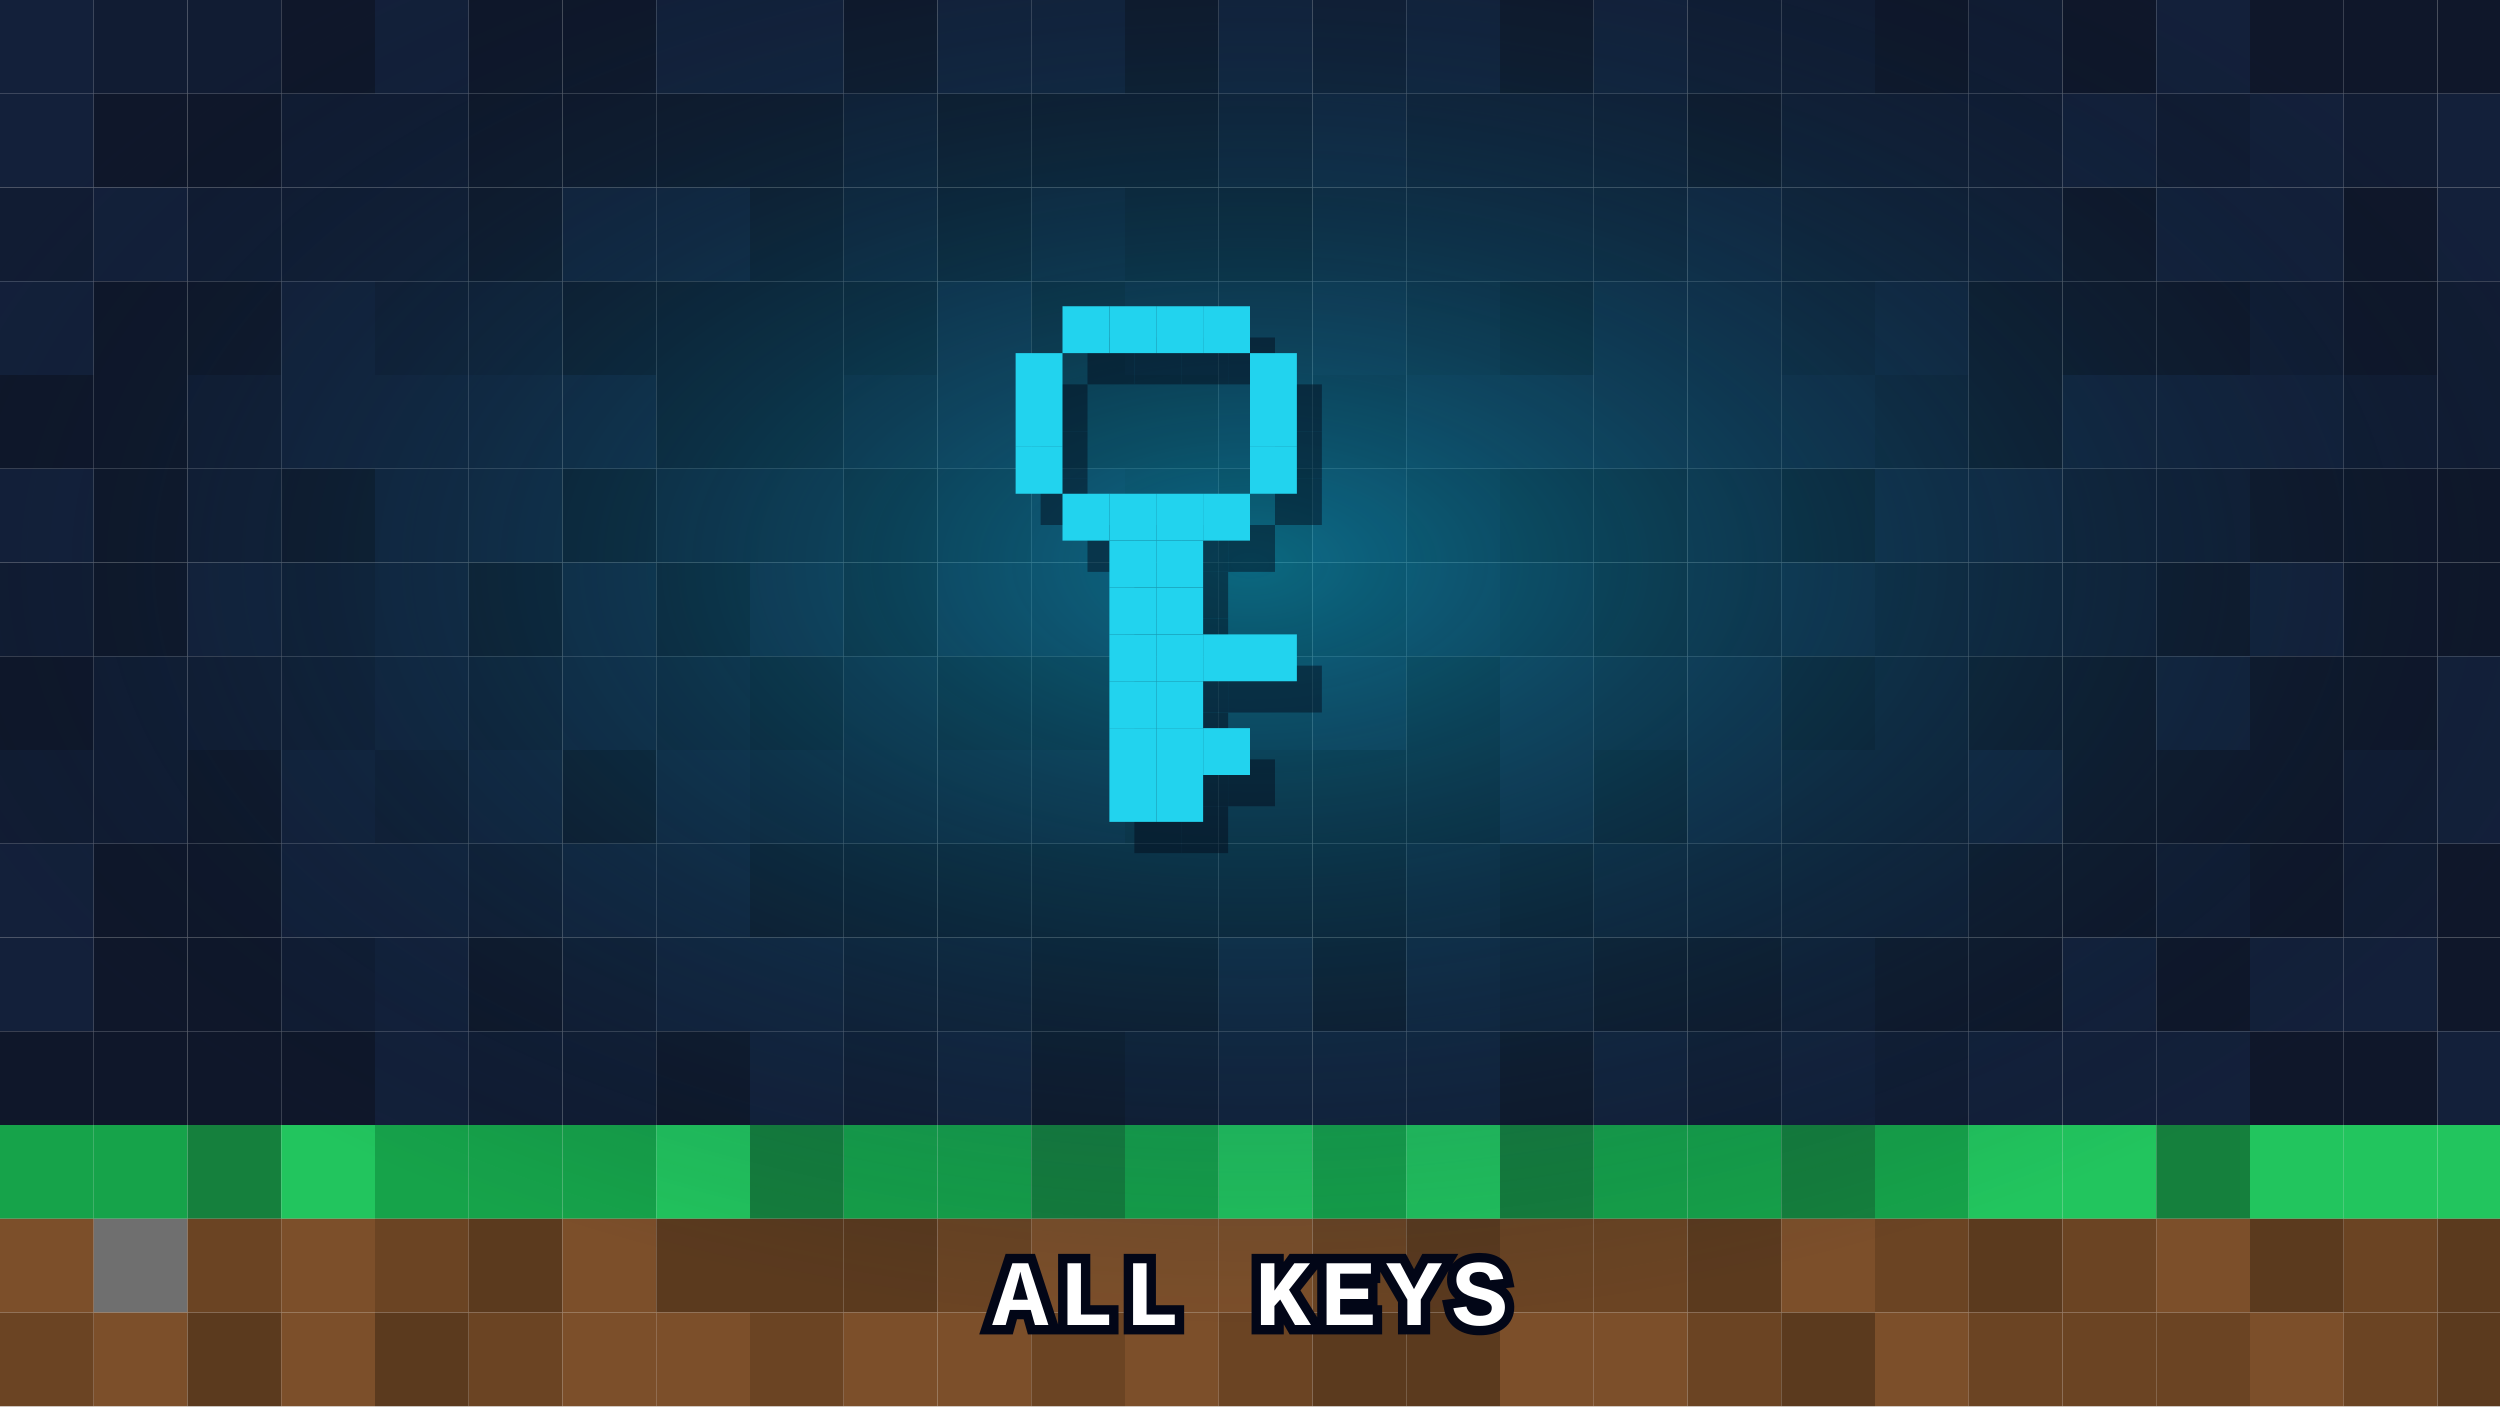
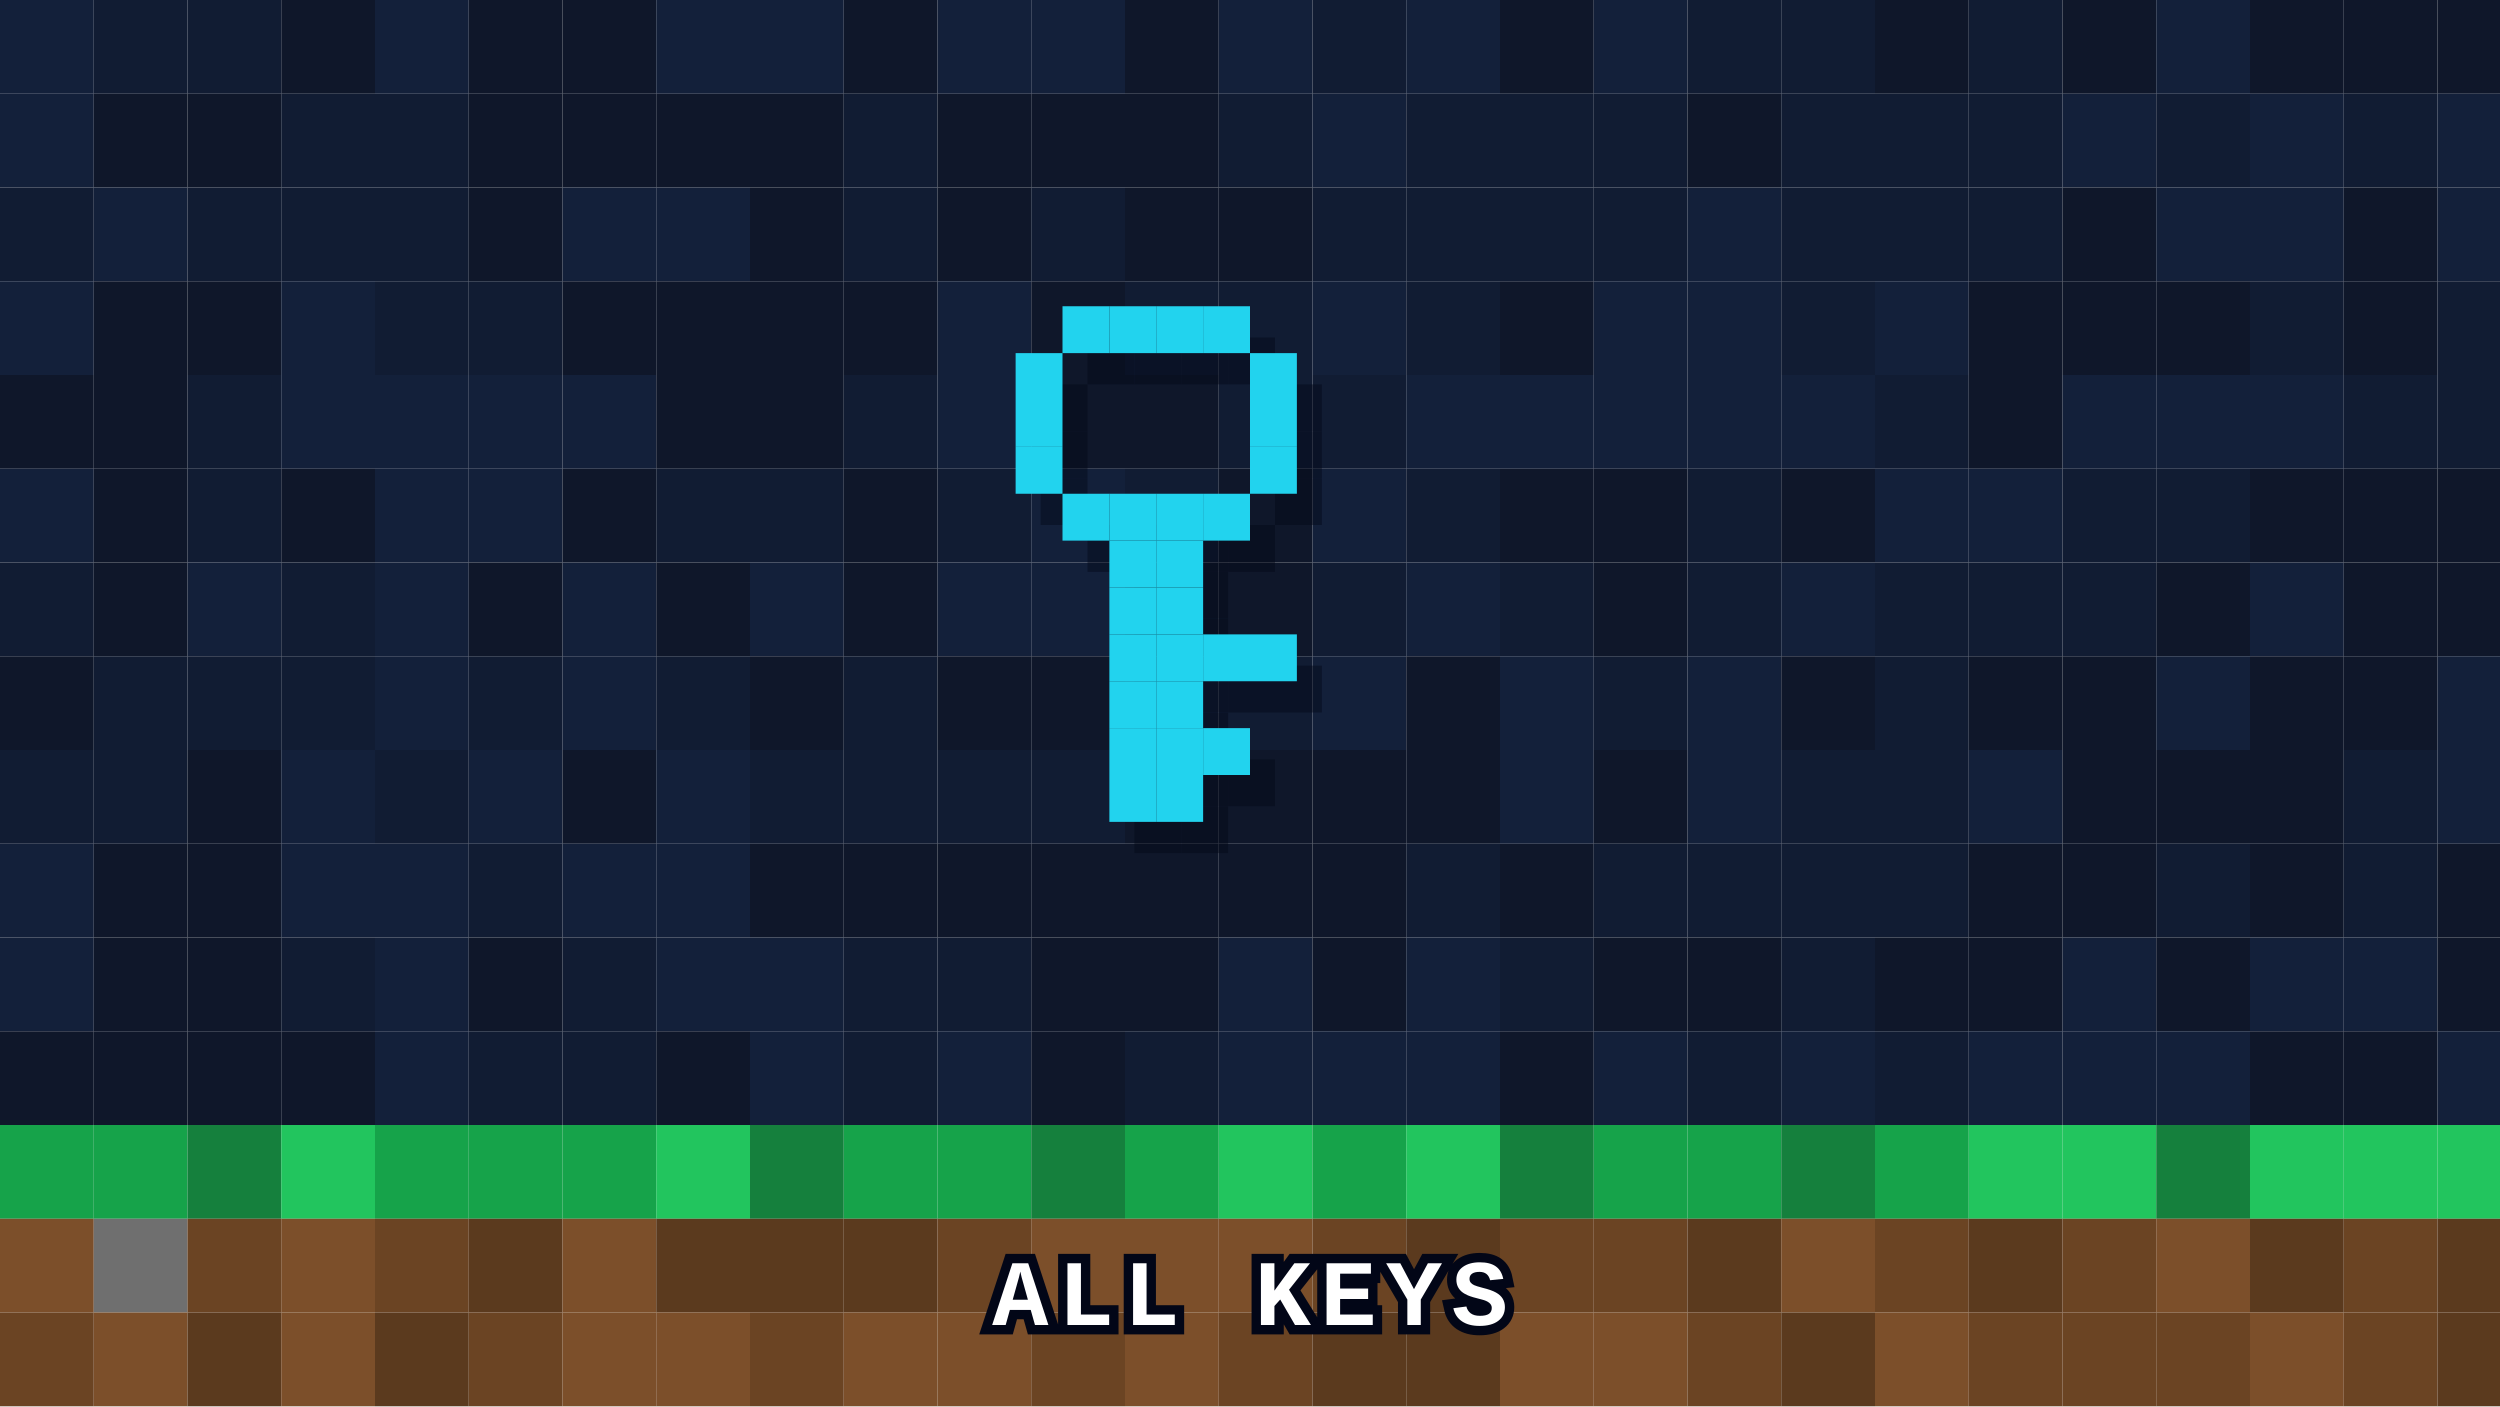
<svg xmlns="http://www.w3.org/2000/svg" viewBox="0 0 800 450" width="800" height="450">
-   <defs>
-     <radialGradient id="g" cx="50%" cy="40%" r="55%">
-       <stop offset="0" stop-color="#06b6d4" stop-opacity=".85" />
-       <stop offset="1" stop-color="#020617" stop-opacity="0" />
-     </radialGradient>
-   </defs>
  <rect x="0" y="0" width="30" height="30" fill="#13203a" />
  <rect x="30" y="0" width="30" height="30" fill="#111c33" />
  <rect x="60" y="0" width="30" height="30" fill="#111c33" />
  <rect x="90" y="0" width="30" height="30" fill="#0f172a" />
  <rect x="120" y="0" width="30" height="30" fill="#13203a" />
  <rect x="150" y="0" width="30" height="30" fill="#0f172a" />
  <rect x="180" y="0" width="30" height="30" fill="#0f172a" />
  <rect x="210" y="0" width="30" height="30" fill="#13203a" />
  <rect x="240" y="0" width="30" height="30" fill="#13203a" />
  <rect x="270" y="0" width="30" height="30" fill="#0f172a" />
  <rect x="300" y="0" width="30" height="30" fill="#13203a" />
  <rect x="330" y="0" width="30" height="30" fill="#13203a" />
  <rect x="360" y="0" width="30" height="30" fill="#0f172a" />
  <rect x="390" y="0" width="30" height="30" fill="#13203a" />
  <rect x="420" y="0" width="30" height="30" fill="#111c33" />
  <rect x="450" y="0" width="30" height="30" fill="#13203a" />
  <rect x="480" y="0" width="30" height="30" fill="#0f172a" />
  <rect x="510" y="0" width="30" height="30" fill="#13203a" />
  <rect x="540" y="0" width="30" height="30" fill="#111c33" />
  <rect x="570" y="0" width="30" height="30" fill="#111c33" />
  <rect x="600" y="0" width="30" height="30" fill="#0f172a" />
  <rect x="630" y="0" width="30" height="30" fill="#111c33" />
  <rect x="660" y="0" width="30" height="30" fill="#0f172a" />
  <rect x="690" y="0" width="30" height="30" fill="#13203a" />
  <rect x="720" y="0" width="30" height="30" fill="#0f172a" />
  <rect x="750" y="0" width="30" height="30" fill="#0f172a" />
  <rect x="780" y="0" width="30" height="30" fill="#0f172a" />
  <rect x="0" y="30" width="30" height="30" fill="#13203a" />
  <rect x="30" y="30" width="30" height="30" fill="#0f172a" />
  <rect x="60" y="30" width="30" height="30" fill="#0f172a" />
  <rect x="90" y="30" width="30" height="30" fill="#111c33" />
  <rect x="120" y="30" width="30" height="30" fill="#111c33" />
  <rect x="150" y="30" width="30" height="30" fill="#0f172a" />
  <rect x="180" y="30" width="30" height="30" fill="#0f172a" />
  <rect x="210" y="30" width="30" height="30" fill="#0f172a" />
  <rect x="240" y="30" width="30" height="30" fill="#0f172a" />
  <rect x="270" y="30" width="30" height="30" fill="#111c33" />
  <rect x="300" y="30" width="30" height="30" fill="#0f172a" />
  <rect x="330" y="30" width="30" height="30" fill="#0f172a" />
  <rect x="360" y="30" width="30" height="30" fill="#0f172a" />
  <rect x="390" y="30" width="30" height="30" fill="#111c33" />
  <rect x="420" y="30" width="30" height="30" fill="#13203a" />
  <rect x="450" y="30" width="30" height="30" fill="#111c33" />
  <rect x="480" y="30" width="30" height="30" fill="#111c33" />
  <rect x="510" y="30" width="30" height="30" fill="#111c33" />
  <rect x="540" y="30" width="30" height="30" fill="#0f172a" />
  <rect x="570" y="30" width="30" height="30" fill="#111c33" />
  <rect x="600" y="30" width="30" height="30" fill="#111c33" />
  <rect x="630" y="30" width="30" height="30" fill="#111c33" />
  <rect x="660" y="30" width="30" height="30" fill="#13203a" />
  <rect x="690" y="30" width="30" height="30" fill="#111c33" />
  <rect x="720" y="30" width="30" height="30" fill="#13203a" />
  <rect x="750" y="30" width="30" height="30" fill="#111c33" />
  <rect x="780" y="30" width="30" height="30" fill="#13203a" />
  <rect x="0" y="60" width="30" height="30" fill="#111c33" />
  <rect x="30" y="60" width="30" height="30" fill="#13203a" />
  <rect x="60" y="60" width="30" height="30" fill="#111c33" />
  <rect x="90" y="60" width="30" height="30" fill="#111c33" />
  <rect x="120" y="60" width="30" height="30" fill="#111c33" />
  <rect x="150" y="60" width="30" height="30" fill="#0f172a" />
  <rect x="180" y="60" width="30" height="30" fill="#13203a" />
  <rect x="210" y="60" width="30" height="30" fill="#13203a" />
  <rect x="240" y="60" width="30" height="30" fill="#0f172a" />
  <rect x="270" y="60" width="30" height="30" fill="#111c33" />
  <rect x="300" y="60" width="30" height="30" fill="#0f172a" />
  <rect x="330" y="60" width="30" height="30" fill="#111c33" />
  <rect x="360" y="60" width="30" height="30" fill="#0f172a" />
  <rect x="390" y="60" width="30" height="30" fill="#0f172a" />
  <rect x="420" y="60" width="30" height="30" fill="#111c33" />
  <rect x="450" y="60" width="30" height="30" fill="#111c33" />
  <rect x="480" y="60" width="30" height="30" fill="#111c33" />
  <rect x="510" y="60" width="30" height="30" fill="#111c33" />
  <rect x="540" y="60" width="30" height="30" fill="#13203a" />
  <rect x="570" y="60" width="30" height="30" fill="#111c33" />
  <rect x="600" y="60" width="30" height="30" fill="#111c33" />
  <rect x="630" y="60" width="30" height="30" fill="#111c33" />
  <rect x="660" y="60" width="30" height="30" fill="#0f172a" />
  <rect x="690" y="60" width="30" height="30" fill="#13203a" />
  <rect x="720" y="60" width="30" height="30" fill="#13203a" />
  <rect x="750" y="60" width="30" height="30" fill="#0f172a" />
  <rect x="780" y="60" width="30" height="30" fill="#13203a" />
  <rect x="0" y="90" width="30" height="30" fill="#13203a" />
  <rect x="30" y="90" width="30" height="30" fill="#0f172a" />
  <rect x="60" y="90" width="30" height="30" fill="#0f172a" />
  <rect x="90" y="90" width="30" height="30" fill="#13203a" />
  <rect x="120" y="90" width="30" height="30" fill="#111c33" />
  <rect x="150" y="90" width="30" height="30" fill="#111c33" />
  <rect x="180" y="90" width="30" height="30" fill="#0f172a" />
  <rect x="210" y="90" width="30" height="30" fill="#0f172a" />
  <rect x="240" y="90" width="30" height="30" fill="#0f172a" />
  <rect x="270" y="90" width="30" height="30" fill="#0f172a" />
  <rect x="300" y="90" width="30" height="30" fill="#13203a" />
  <rect x="330" y="90" width="30" height="30" fill="#0f172a" />
  <rect x="360" y="90" width="30" height="30" fill="#111c33" />
  <rect x="390" y="90" width="30" height="30" fill="#111c33" />
  <rect x="420" y="90" width="30" height="30" fill="#13203a" />
  <rect x="450" y="90" width="30" height="30" fill="#111c33" />
  <rect x="480" y="90" width="30" height="30" fill="#0f172a" />
  <rect x="510" y="90" width="30" height="30" fill="#13203a" />
  <rect x="540" y="90" width="30" height="30" fill="#13203a" />
  <rect x="570" y="90" width="30" height="30" fill="#111c33" />
  <rect x="600" y="90" width="30" height="30" fill="#13203a" />
  <rect x="630" y="90" width="30" height="30" fill="#0f172a" />
  <rect x="660" y="90" width="30" height="30" fill="#0f172a" />
  <rect x="690" y="90" width="30" height="30" fill="#0f172a" />
  <rect x="720" y="90" width="30" height="30" fill="#111c33" />
  <rect x="750" y="90" width="30" height="30" fill="#0f172a" />
  <rect x="780" y="90" width="30" height="30" fill="#111c33" />
  <rect x="0" y="120" width="30" height="30" fill="#0f172a" />
  <rect x="30" y="120" width="30" height="30" fill="#0f172a" />
  <rect x="60" y="120" width="30" height="30" fill="#111c33" />
  <rect x="90" y="120" width="30" height="30" fill="#13203a" />
  <rect x="120" y="120" width="30" height="30" fill="#13203a" />
  <rect x="150" y="120" width="30" height="30" fill="#13203a" />
  <rect x="180" y="120" width="30" height="30" fill="#13203a" />
  <rect x="210" y="120" width="30" height="30" fill="#0f172a" />
  <rect x="240" y="120" width="30" height="30" fill="#0f172a" />
  <rect x="270" y="120" width="30" height="30" fill="#111c33" />
  <rect x="300" y="120" width="30" height="30" fill="#13203a" />
  <rect x="330" y="120" width="30" height="30" fill="#0f172a" />
  <rect x="360" y="120" width="30" height="30" fill="#0f172a" />
  <rect x="390" y="120" width="30" height="30" fill="#111c33" />
  <rect x="420" y="120" width="30" height="30" fill="#111c33" />
  <rect x="450" y="120" width="30" height="30" fill="#13203a" />
  <rect x="480" y="120" width="30" height="30" fill="#13203a" />
  <rect x="510" y="120" width="30" height="30" fill="#13203a" />
  <rect x="540" y="120" width="30" height="30" fill="#13203a" />
  <rect x="570" y="120" width="30" height="30" fill="#13203a" />
  <rect x="600" y="120" width="30" height="30" fill="#111c33" />
  <rect x="630" y="120" width="30" height="30" fill="#0f172a" />
  <rect x="660" y="120" width="30" height="30" fill="#13203a" />
  <rect x="690" y="120" width="30" height="30" fill="#13203a" />
  <rect x="720" y="120" width="30" height="30" fill="#13203a" />
  <rect x="750" y="120" width="30" height="30" fill="#111c33" />
  <rect x="780" y="120" width="30" height="30" fill="#111c33" />
  <rect x="0" y="150" width="30" height="30" fill="#13203a" />
  <rect x="30" y="150" width="30" height="30" fill="#0f172a" />
  <rect x="60" y="150" width="30" height="30" fill="#111c33" />
  <rect x="90" y="150" width="30" height="30" fill="#0f172a" />
  <rect x="120" y="150" width="30" height="30" fill="#13203a" />
  <rect x="150" y="150" width="30" height="30" fill="#13203a" />
  <rect x="180" y="150" width="30" height="30" fill="#0f172a" />
  <rect x="210" y="150" width="30" height="30" fill="#111c33" />
  <rect x="240" y="150" width="30" height="30" fill="#111c33" />
  <rect x="270" y="150" width="30" height="30" fill="#0f172a" />
  <rect x="300" y="150" width="30" height="30" fill="#111c33" />
  <rect x="330" y="150" width="30" height="30" fill="#13203a" />
  <rect x="360" y="150" width="30" height="30" fill="#111c33" />
  <rect x="390" y="150" width="30" height="30" fill="#0f172a" />
  <rect x="420" y="150" width="30" height="30" fill="#13203a" />
  <rect x="450" y="150" width="30" height="30" fill="#111c33" />
  <rect x="480" y="150" width="30" height="30" fill="#0f172a" />
  <rect x="510" y="150" width="30" height="30" fill="#0f172a" />
  <rect x="540" y="150" width="30" height="30" fill="#111c33" />
  <rect x="570" y="150" width="30" height="30" fill="#0f172a" />
  <rect x="600" y="150" width="30" height="30" fill="#13203a" />
  <rect x="630" y="150" width="30" height="30" fill="#13203a" />
  <rect x="660" y="150" width="30" height="30" fill="#111c33" />
  <rect x="690" y="150" width="30" height="30" fill="#111c33" />
  <rect x="720" y="150" width="30" height="30" fill="#0f172a" />
  <rect x="750" y="150" width="30" height="30" fill="#0f172a" />
  <rect x="780" y="150" width="30" height="30" fill="#0f172a" />
  <rect x="0" y="180" width="30" height="30" fill="#111c33" />
  <rect x="30" y="180" width="30" height="30" fill="#0f172a" />
  <rect x="60" y="180" width="30" height="30" fill="#13203a" />
  <rect x="90" y="180" width="30" height="30" fill="#111c33" />
  <rect x="120" y="180" width="30" height="30" fill="#13203a" />
  <rect x="150" y="180" width="30" height="30" fill="#0f172a" />
  <rect x="180" y="180" width="30" height="30" fill="#13203a" />
  <rect x="210" y="180" width="30" height="30" fill="#0f172a" />
  <rect x="240" y="180" width="30" height="30" fill="#13203a" />
  <rect x="270" y="180" width="30" height="30" fill="#0f172a" />
  <rect x="300" y="180" width="30" height="30" fill="#13203a" />
  <rect x="330" y="180" width="30" height="30" fill="#13203a" />
  <rect x="360" y="180" width="30" height="30" fill="#0f172a" />
  <rect x="390" y="180" width="30" height="30" fill="#0f172a" />
  <rect x="420" y="180" width="30" height="30" fill="#111c33" />
  <rect x="450" y="180" width="30" height="30" fill="#13203a" />
  <rect x="480" y="180" width="30" height="30" fill="#111c33" />
  <rect x="510" y="180" width="30" height="30" fill="#0f172a" />
  <rect x="540" y="180" width="30" height="30" fill="#111c33" />
  <rect x="570" y="180" width="30" height="30" fill="#13203a" />
  <rect x="600" y="180" width="30" height="30" fill="#111c33" />
  <rect x="630" y="180" width="30" height="30" fill="#111c33" />
  <rect x="660" y="180" width="30" height="30" fill="#111c33" />
  <rect x="690" y="180" width="30" height="30" fill="#0f172a" />
  <rect x="720" y="180" width="30" height="30" fill="#13203a" />
  <rect x="750" y="180" width="30" height="30" fill="#0f172a" />
  <rect x="780" y="180" width="30" height="30" fill="#0f172a" />
  <rect x="0" y="210" width="30" height="30" fill="#0f172a" />
  <rect x="30" y="210" width="30" height="30" fill="#111c33" />
  <rect x="60" y="210" width="30" height="30" fill="#111c33" />
  <rect x="90" y="210" width="30" height="30" fill="#111c33" />
  <rect x="120" y="210" width="30" height="30" fill="#13203a" />
  <rect x="150" y="210" width="30" height="30" fill="#111c33" />
  <rect x="180" y="210" width="30" height="30" fill="#13203a" />
  <rect x="210" y="210" width="30" height="30" fill="#111c33" />
  <rect x="240" y="210" width="30" height="30" fill="#0f172a" />
  <rect x="270" y="210" width="30" height="30" fill="#111c33" />
  <rect x="300" y="210" width="30" height="30" fill="#0f172a" />
  <rect x="330" y="210" width="30" height="30" fill="#0f172a" />
  <rect x="360" y="210" width="30" height="30" fill="#111c33" />
  <rect x="390" y="210" width="30" height="30" fill="#111c33" />
  <rect x="420" y="210" width="30" height="30" fill="#13203a" />
  <rect x="450" y="210" width="30" height="30" fill="#0f172a" />
  <rect x="480" y="210" width="30" height="30" fill="#13203a" />
  <rect x="510" y="210" width="30" height="30" fill="#111c33" />
  <rect x="540" y="210" width="30" height="30" fill="#13203a" />
  <rect x="570" y="210" width="30" height="30" fill="#0f172a" />
  <rect x="600" y="210" width="30" height="30" fill="#111c33" />
  <rect x="630" y="210" width="30" height="30" fill="#0f172a" />
  <rect x="660" y="210" width="30" height="30" fill="#0f172a" />
  <rect x="690" y="210" width="30" height="30" fill="#13203a" />
  <rect x="720" y="210" width="30" height="30" fill="#0f172a" />
  <rect x="750" y="210" width="30" height="30" fill="#0f172a" />
  <rect x="780" y="210" width="30" height="30" fill="#13203a" />
  <rect x="0" y="240" width="30" height="30" fill="#111c33" />
  <rect x="30" y="240" width="30" height="30" fill="#111c33" />
  <rect x="60" y="240" width="30" height="30" fill="#0f172a" />
  <rect x="90" y="240" width="30" height="30" fill="#13203a" />
  <rect x="120" y="240" width="30" height="30" fill="#111c33" />
  <rect x="150" y="240" width="30" height="30" fill="#13203a" />
  <rect x="180" y="240" width="30" height="30" fill="#0f172a" />
  <rect x="210" y="240" width="30" height="30" fill="#13203a" />
  <rect x="240" y="240" width="30" height="30" fill="#111c33" />
  <rect x="270" y="240" width="30" height="30" fill="#111c33" />
  <rect x="300" y="240" width="30" height="30" fill="#111c33" />
  <rect x="330" y="240" width="30" height="30" fill="#111c33" />
  <rect x="360" y="240" width="30" height="30" fill="#0f172a" />
  <rect x="390" y="240" width="30" height="30" fill="#0f172a" />
  <rect x="420" y="240" width="30" height="30" fill="#0f172a" />
  <rect x="450" y="240" width="30" height="30" fill="#0f172a" />
  <rect x="480" y="240" width="30" height="30" fill="#13203a" />
  <rect x="510" y="240" width="30" height="30" fill="#0f172a" />
  <rect x="540" y="240" width="30" height="30" fill="#13203a" />
  <rect x="570" y="240" width="30" height="30" fill="#111c33" />
  <rect x="600" y="240" width="30" height="30" fill="#111c33" />
  <rect x="630" y="240" width="30" height="30" fill="#13203a" />
  <rect x="660" y="240" width="30" height="30" fill="#0f172a" />
  <rect x="690" y="240" width="30" height="30" fill="#0f172a" />
  <rect x="720" y="240" width="30" height="30" fill="#0f172a" />
  <rect x="750" y="240" width="30" height="30" fill="#111c33" />
  <rect x="780" y="240" width="30" height="30" fill="#13203a" />
  <rect x="0" y="270" width="30" height="30" fill="#13203a" />
  <rect x="30" y="270" width="30" height="30" fill="#0f172a" />
  <rect x="60" y="270" width="30" height="30" fill="#0f172a" />
  <rect x="90" y="270" width="30" height="30" fill="#13203a" />
  <rect x="120" y="270" width="30" height="30" fill="#13203a" />
  <rect x="150" y="270" width="30" height="30" fill="#111c33" />
  <rect x="180" y="270" width="30" height="30" fill="#13203a" />
  <rect x="210" y="270" width="30" height="30" fill="#13203a" />
  <rect x="240" y="270" width="30" height="30" fill="#0f172a" />
  <rect x="270" y="270" width="30" height="30" fill="#0f172a" />
  <rect x="300" y="270" width="30" height="30" fill="#0f172a" />
  <rect x="330" y="270" width="30" height="30" fill="#0f172a" />
  <rect x="360" y="270" width="30" height="30" fill="#0f172a" />
  <rect x="390" y="270" width="30" height="30" fill="#0f172a" />
  <rect x="420" y="270" width="30" height="30" fill="#0f172a" />
  <rect x="450" y="270" width="30" height="30" fill="#111c33" />
  <rect x="480" y="270" width="30" height="30" fill="#0f172a" />
  <rect x="510" y="270" width="30" height="30" fill="#111c33" />
  <rect x="540" y="270" width="30" height="30" fill="#111c33" />
  <rect x="570" y="270" width="30" height="30" fill="#111c33" />
  <rect x="600" y="270" width="30" height="30" fill="#111c33" />
  <rect x="630" y="270" width="30" height="30" fill="#0f172a" />
  <rect x="660" y="270" width="30" height="30" fill="#0f172a" />
  <rect x="690" y="270" width="30" height="30" fill="#111c33" />
  <rect x="720" y="270" width="30" height="30" fill="#0f172a" />
  <rect x="750" y="270" width="30" height="30" fill="#111c33" />
  <rect x="780" y="270" width="30" height="30" fill="#0f172a" />
  <rect x="0" y="300" width="30" height="30" fill="#13203a" />
  <rect x="30" y="300" width="30" height="30" fill="#0f172a" />
  <rect x="60" y="300" width="30" height="30" fill="#0f172a" />
  <rect x="90" y="300" width="30" height="30" fill="#111c33" />
  <rect x="120" y="300" width="30" height="30" fill="#13203a" />
  <rect x="150" y="300" width="30" height="30" fill="#0f172a" />
  <rect x="180" y="300" width="30" height="30" fill="#111c33" />
  <rect x="210" y="300" width="30" height="30" fill="#13203a" />
  <rect x="240" y="300" width="30" height="30" fill="#13203a" />
  <rect x="270" y="300" width="30" height="30" fill="#111c33" />
  <rect x="300" y="300" width="30" height="30" fill="#111c33" />
  <rect x="330" y="300" width="30" height="30" fill="#0f172a" />
  <rect x="360" y="300" width="30" height="30" fill="#0f172a" />
  <rect x="390" y="300" width="30" height="30" fill="#13203a" />
  <rect x="420" y="300" width="30" height="30" fill="#0f172a" />
  <rect x="450" y="300" width="30" height="30" fill="#13203a" />
  <rect x="480" y="300" width="30" height="30" fill="#111c33" />
  <rect x="510" y="300" width="30" height="30" fill="#0f172a" />
  <rect x="540" y="300" width="30" height="30" fill="#0f172a" />
  <rect x="570" y="300" width="30" height="30" fill="#111c33" />
  <rect x="600" y="300" width="30" height="30" fill="#0f172a" />
  <rect x="630" y="300" width="30" height="30" fill="#0f172a" />
  <rect x="660" y="300" width="30" height="30" fill="#13203a" />
  <rect x="690" y="300" width="30" height="30" fill="#0f172a" />
  <rect x="720" y="300" width="30" height="30" fill="#13203a" />
  <rect x="750" y="300" width="30" height="30" fill="#13203a" />
  <rect x="780" y="300" width="30" height="30" fill="#0f172a" />
  <rect x="0" y="330" width="30" height="30" fill="#0f172a" />
  <rect x="30" y="330" width="30" height="30" fill="#0f172a" />
  <rect x="60" y="330" width="30" height="30" fill="#0f172a" />
  <rect x="90" y="330" width="30" height="30" fill="#0f172a" />
  <rect x="120" y="330" width="30" height="30" fill="#13203a" />
  <rect x="150" y="330" width="30" height="30" fill="#111c33" />
  <rect x="180" y="330" width="30" height="30" fill="#111c33" />
  <rect x="210" y="330" width="30" height="30" fill="#0f172a" />
  <rect x="240" y="330" width="30" height="30" fill="#13203a" />
  <rect x="270" y="330" width="30" height="30" fill="#111c33" />
  <rect x="300" y="330" width="30" height="30" fill="#13203a" />
  <rect x="330" y="330" width="30" height="30" fill="#0f172a" />
  <rect x="360" y="330" width="30" height="30" fill="#111c33" />
  <rect x="390" y="330" width="30" height="30" fill="#13203a" />
  <rect x="420" y="330" width="30" height="30" fill="#13203a" />
  <rect x="450" y="330" width="30" height="30" fill="#13203a" />
  <rect x="480" y="330" width="30" height="30" fill="#0f172a" />
  <rect x="510" y="330" width="30" height="30" fill="#13203a" />
  <rect x="540" y="330" width="30" height="30" fill="#111c33" />
  <rect x="570" y="330" width="30" height="30" fill="#13203a" />
  <rect x="600" y="330" width="30" height="30" fill="#111c33" />
  <rect x="630" y="330" width="30" height="30" fill="#13203a" />
  <rect x="660" y="330" width="30" height="30" fill="#13203a" />
  <rect x="690" y="330" width="30" height="30" fill="#13203a" />
  <rect x="720" y="330" width="30" height="30" fill="#0f172a" />
  <rect x="750" y="330" width="30" height="30" fill="#0f172a" />
  <rect x="780" y="330" width="30" height="30" fill="#13203a" />
  <rect x="0" y="360" width="30" height="30" fill="#16a34a" />
  <rect x="30" y="360" width="30" height="30" fill="#16a34a" />
  <rect x="60" y="360" width="30" height="30" fill="#15803d" />
  <rect x="90" y="360" width="30" height="30" fill="#22c55e" />
  <rect x="120" y="360" width="30" height="30" fill="#16a34a" />
  <rect x="150" y="360" width="30" height="30" fill="#16a34a" />
  <rect x="180" y="360" width="30" height="30" fill="#16a34a" />
  <rect x="210" y="360" width="30" height="30" fill="#22c55e" />
  <rect x="240" y="360" width="30" height="30" fill="#15803d" />
  <rect x="270" y="360" width="30" height="30" fill="#16a34a" />
  <rect x="300" y="360" width="30" height="30" fill="#16a34a" />
  <rect x="330" y="360" width="30" height="30" fill="#15803d" />
  <rect x="360" y="360" width="30" height="30" fill="#16a34a" />
  <rect x="390" y="360" width="30" height="30" fill="#22c55e" />
  <rect x="420" y="360" width="30" height="30" fill="#16a34a" />
  <rect x="450" y="360" width="30" height="30" fill="#22c55e" />
  <rect x="480" y="360" width="30" height="30" fill="#15803d" />
  <rect x="510" y="360" width="30" height="30" fill="#16a34a" />
  <rect x="540" y="360" width="30" height="30" fill="#16a34a" />
  <rect x="570" y="360" width="30" height="30" fill="#15803d" />
  <rect x="600" y="360" width="30" height="30" fill="#16a34a" />
  <rect x="630" y="360" width="30" height="30" fill="#22c55e" />
  <rect x="660" y="360" width="30" height="30" fill="#22c55e" />
  <rect x="690" y="360" width="30" height="30" fill="#15803d" />
  <rect x="720" y="360" width="30" height="30" fill="#22c55e" />
  <rect x="750" y="360" width="30" height="30" fill="#22c55e" />
  <rect x="780" y="360" width="30" height="30" fill="#22c55e" />
  <rect x="0" y="390" width="30" height="30" fill="#7c4f2a" />
  <rect x="30" y="390" width="30" height="30" fill="#6f6f6f" />
  <rect x="60" y="390" width="30" height="30" fill="#6b4423" />
  <rect x="90" y="390" width="30" height="30" fill="#7c4f2a" />
  <rect x="120" y="390" width="30" height="30" fill="#6b4423" />
  <rect x="150" y="390" width="30" height="30" fill="#5b3a1e" />
  <rect x="180" y="390" width="30" height="30" fill="#7c4f2a" />
  <rect x="210" y="390" width="30" height="30" fill="#5b3a1e" />
  <rect x="240" y="390" width="30" height="30" fill="#5b3a1e" />
  <rect x="270" y="390" width="30" height="30" fill="#5b3a1e" />
  <rect x="300" y="390" width="30" height="30" fill="#6b4423" />
  <rect x="330" y="390" width="30" height="30" fill="#7c4f2a" />
  <rect x="360" y="390" width="30" height="30" fill="#7c4f2a" />
  <rect x="390" y="390" width="30" height="30" fill="#7c4f2a" />
  <rect x="420" y="390" width="30" height="30" fill="#6b4423" />
  <rect x="450" y="390" width="30" height="30" fill="#5b3a1e" />
  <rect x="480" y="390" width="30" height="30" fill="#6b4423" />
  <rect x="510" y="390" width="30" height="30" fill="#6b4423" />
  <rect x="540" y="390" width="30" height="30" fill="#5b3a1e" />
  <rect x="570" y="390" width="30" height="30" fill="#7c4f2a" />
  <rect x="600" y="390" width="30" height="30" fill="#6b4423" />
  <rect x="630" y="390" width="30" height="30" fill="#5b3a1e" />
  <rect x="660" y="390" width="30" height="30" fill="#6b4423" />
  <rect x="690" y="390" width="30" height="30" fill="#7c4f2a" />
  <rect x="720" y="390" width="30" height="30" fill="#5b3a1e" />
  <rect x="750" y="390" width="30" height="30" fill="#6b4423" />
  <rect x="780" y="390" width="30" height="30" fill="#5b3a1e" />
  <rect x="0" y="420" width="30" height="30" fill="#6b4423" />
  <rect x="30" y="420" width="30" height="30" fill="#7c4f2a" />
  <rect x="60" y="420" width="30" height="30" fill="#5b3a1e" />
  <rect x="90" y="420" width="30" height="30" fill="#7c4f2a" />
  <rect x="120" y="420" width="30" height="30" fill="#5b3a1e" />
  <rect x="150" y="420" width="30" height="30" fill="#6b4423" />
  <rect x="180" y="420" width="30" height="30" fill="#7c4f2a" />
  <rect x="210" y="420" width="30" height="30" fill="#7c4f2a" />
  <rect x="240" y="420" width="30" height="30" fill="#6b4423" />
  <rect x="270" y="420" width="30" height="30" fill="#7c4f2a" />
  <rect x="300" y="420" width="30" height="30" fill="#7c4f2a" />
  <rect x="330" y="420" width="30" height="30" fill="#6b4423" />
  <rect x="360" y="420" width="30" height="30" fill="#7c4f2a" />
  <rect x="390" y="420" width="30" height="30" fill="#6b4423" />
  <rect x="420" y="420" width="30" height="30" fill="#5b3a1e" />
  <rect x="450" y="420" width="30" height="30" fill="#5b3a1e" />
  <rect x="480" y="420" width="30" height="30" fill="#7c4f2a" />
  <rect x="510" y="420" width="30" height="30" fill="#7c4f2a" />
  <rect x="540" y="420" width="30" height="30" fill="#6b4423" />
  <rect x="570" y="420" width="30" height="30" fill="#5b3a1e" />
  <rect x="600" y="420" width="30" height="30" fill="#7c4f2a" />
  <rect x="630" y="420" width="30" height="30" fill="#6b4423" />
  <rect x="660" y="420" width="30" height="30" fill="#6b4423" />
  <rect x="690" y="420" width="30" height="30" fill="#6b4423" />
  <rect x="720" y="420" width="30" height="30" fill="#7c4f2a" />
  <rect x="750" y="420" width="30" height="30" fill="#6b4423" />
  <rect x="780" y="420" width="30" height="30" fill="#5b3a1e" />
-   <rect x="0" y="0" width="800" height="450" fill="url(#g)" opacity=".6" />
  <g transform="translate(8 10)" opacity=".45">
    <rect x="340" y="98" width="15" height="15" fill="#020617" />
    <rect x="355" y="98" width="15" height="15" fill="#020617" />
    <rect x="370" y="98" width="15" height="15" fill="#020617" />
    <rect x="385" y="98" width="15" height="15" fill="#020617" />
    <rect x="325" y="113" width="15" height="15" fill="#020617" />
    <rect x="400" y="113" width="15" height="15" fill="#020617" />
    <rect x="325" y="128" width="15" height="15" fill="#020617" />
    <rect x="400" y="128" width="15" height="15" fill="#020617" />
    <rect x="325" y="143" width="15" height="15" fill="#020617" />
    <rect x="400" y="143" width="15" height="15" fill="#020617" />
    <rect x="340" y="158" width="15" height="15" fill="#020617" />
    <rect x="355" y="158" width="15" height="15" fill="#020617" />
    <rect x="370" y="158" width="15" height="15" fill="#020617" />
    <rect x="385" y="158" width="15" height="15" fill="#020617" />
    <rect x="355" y="173" width="15" height="15" fill="#020617" />
    <rect x="370" y="173" width="15" height="15" fill="#020617" />
    <rect x="355" y="188" width="15" height="15" fill="#020617" />
    <rect x="370" y="188" width="15" height="15" fill="#020617" />
    <rect x="355" y="203" width="15" height="15" fill="#020617" />
    <rect x="370" y="203" width="15" height="15" fill="#020617" />
    <rect x="385" y="203" width="15" height="15" fill="#020617" />
    <rect x="400" y="203" width="15" height="15" fill="#020617" />
    <rect x="355" y="218" width="15" height="15" fill="#020617" />
    <rect x="370" y="218" width="15" height="15" fill="#020617" />
    <rect x="355" y="233" width="15" height="15" fill="#020617" />
    <rect x="370" y="233" width="15" height="15" fill="#020617" />
    <rect x="385" y="233" width="15" height="15" fill="#020617" />
    <rect x="355" y="248" width="15" height="15" fill="#020617" />
    <rect x="370" y="248" width="15" height="15" fill="#020617" />
  </g>
  <rect x="340" y="98" width="15" height="15" fill="#22d3ee" />
  <rect x="355" y="98" width="15" height="15" fill="#22d3ee" />
  <rect x="370" y="98" width="15" height="15" fill="#22d3ee" />
  <rect x="385" y="98" width="15" height="15" fill="#22d3ee" />
  <rect x="325" y="113" width="15" height="15" fill="#22d3ee" />
  <rect x="400" y="113" width="15" height="15" fill="#22d3ee" />
  <rect x="325" y="128" width="15" height="15" fill="#22d3ee" />
  <rect x="400" y="128" width="15" height="15" fill="#22d3ee" />
  <rect x="325" y="143" width="15" height="15" fill="#22d3ee" />
  <rect x="400" y="143" width="15" height="15" fill="#22d3ee" />
  <rect x="340" y="158" width="15" height="15" fill="#22d3ee" />
  <rect x="355" y="158" width="15" height="15" fill="#22d3ee" />
  <rect x="370" y="158" width="15" height="15" fill="#22d3ee" />
  <rect x="385" y="158" width="15" height="15" fill="#22d3ee" />
  <rect x="355" y="173" width="15" height="15" fill="#22d3ee" />
  <rect x="370" y="173" width="15" height="15" fill="#22d3ee" />
  <rect x="355" y="188" width="15" height="15" fill="#22d3ee" />
  <rect x="370" y="188" width="15" height="15" fill="#22d3ee" />
  <rect x="355" y="203" width="15" height="15" fill="#22d3ee" />
  <rect x="370" y="203" width="15" height="15" fill="#22d3ee" />
  <rect x="385" y="203" width="15" height="15" fill="#22d3ee" />
  <rect x="400" y="203" width="15" height="15" fill="#22d3ee" />
  <rect x="355" y="218" width="15" height="15" fill="#22d3ee" />
  <rect x="370" y="218" width="15" height="15" fill="#22d3ee" />
  <rect x="355" y="233" width="15" height="15" fill="#22d3ee" />
  <rect x="370" y="233" width="15" height="15" fill="#22d3ee" />
  <rect x="385" y="233" width="15" height="15" fill="#22d3ee" />
  <rect x="355" y="248" width="15" height="15" fill="#22d3ee" />
  <rect x="370" y="248" width="15" height="15" fill="#22d3ee" />
  <text x="400" y="424" text-anchor="middle" font-family="'Courier New',monospace" font-size="30" font-weight="900" letter-spacing="3" fill="#ffffff" stroke="#020617" stroke-width="6" paint-order="stroke">ALL KEYS</text>
</svg>
